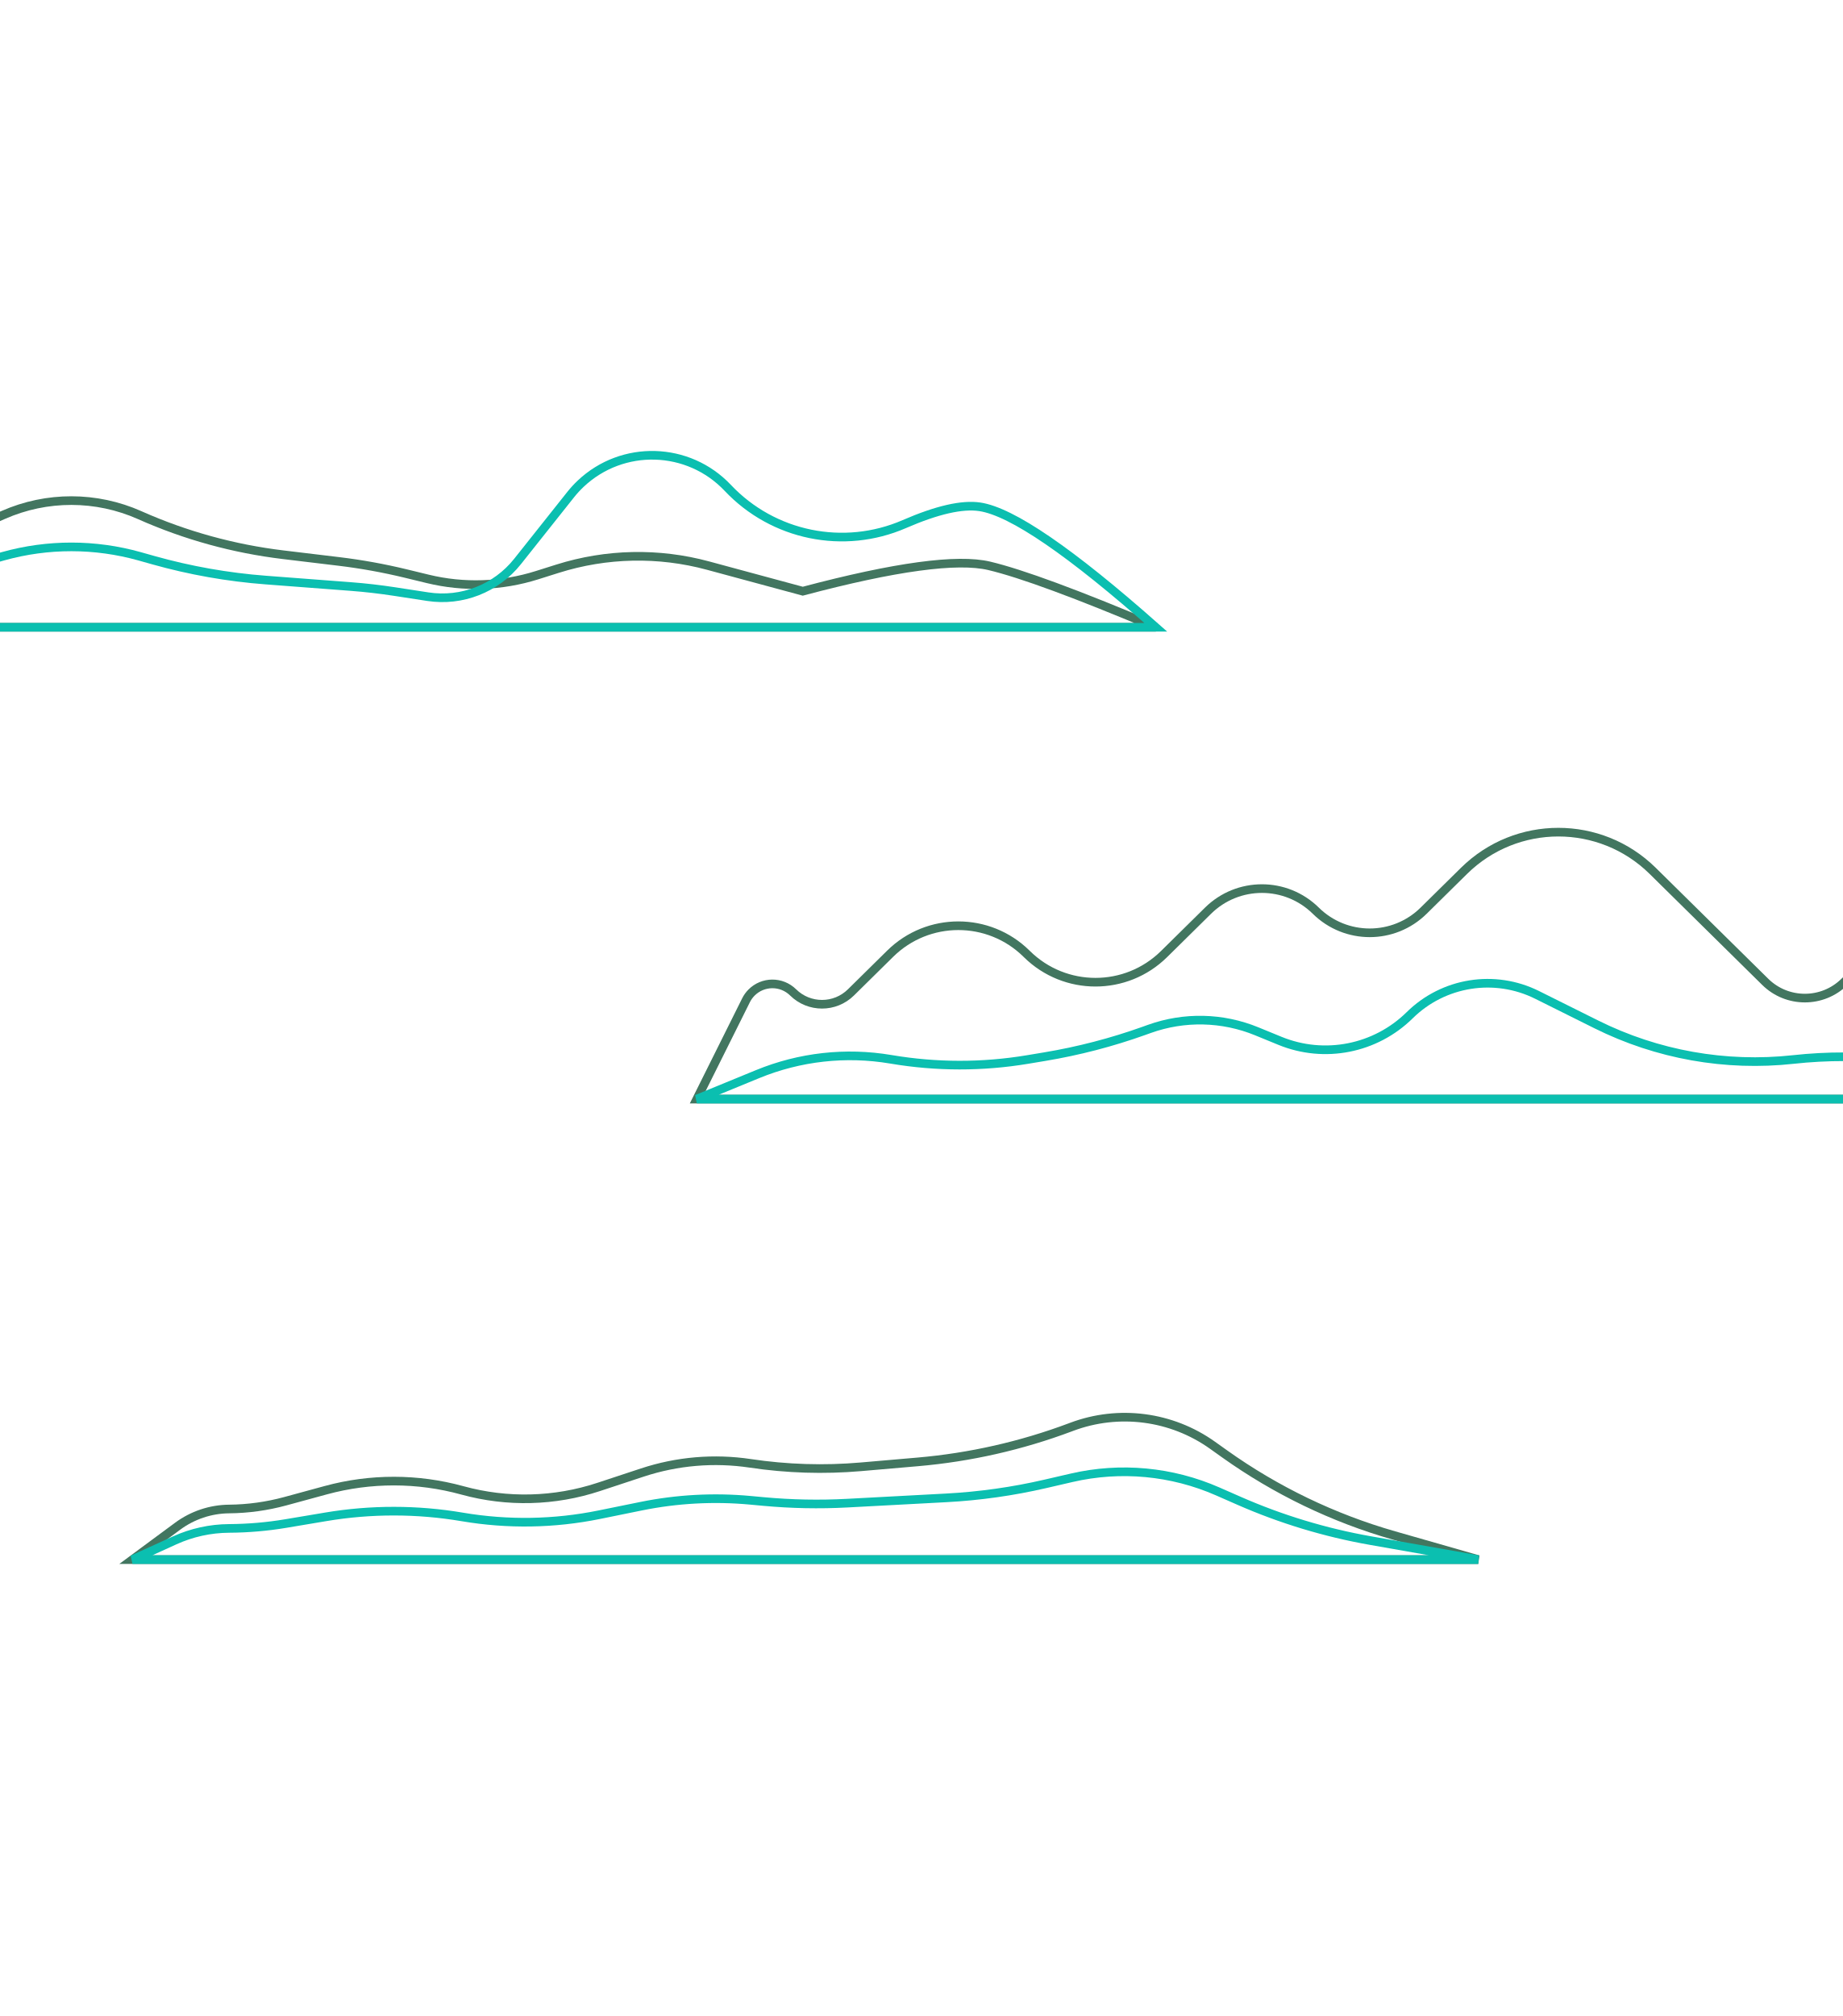
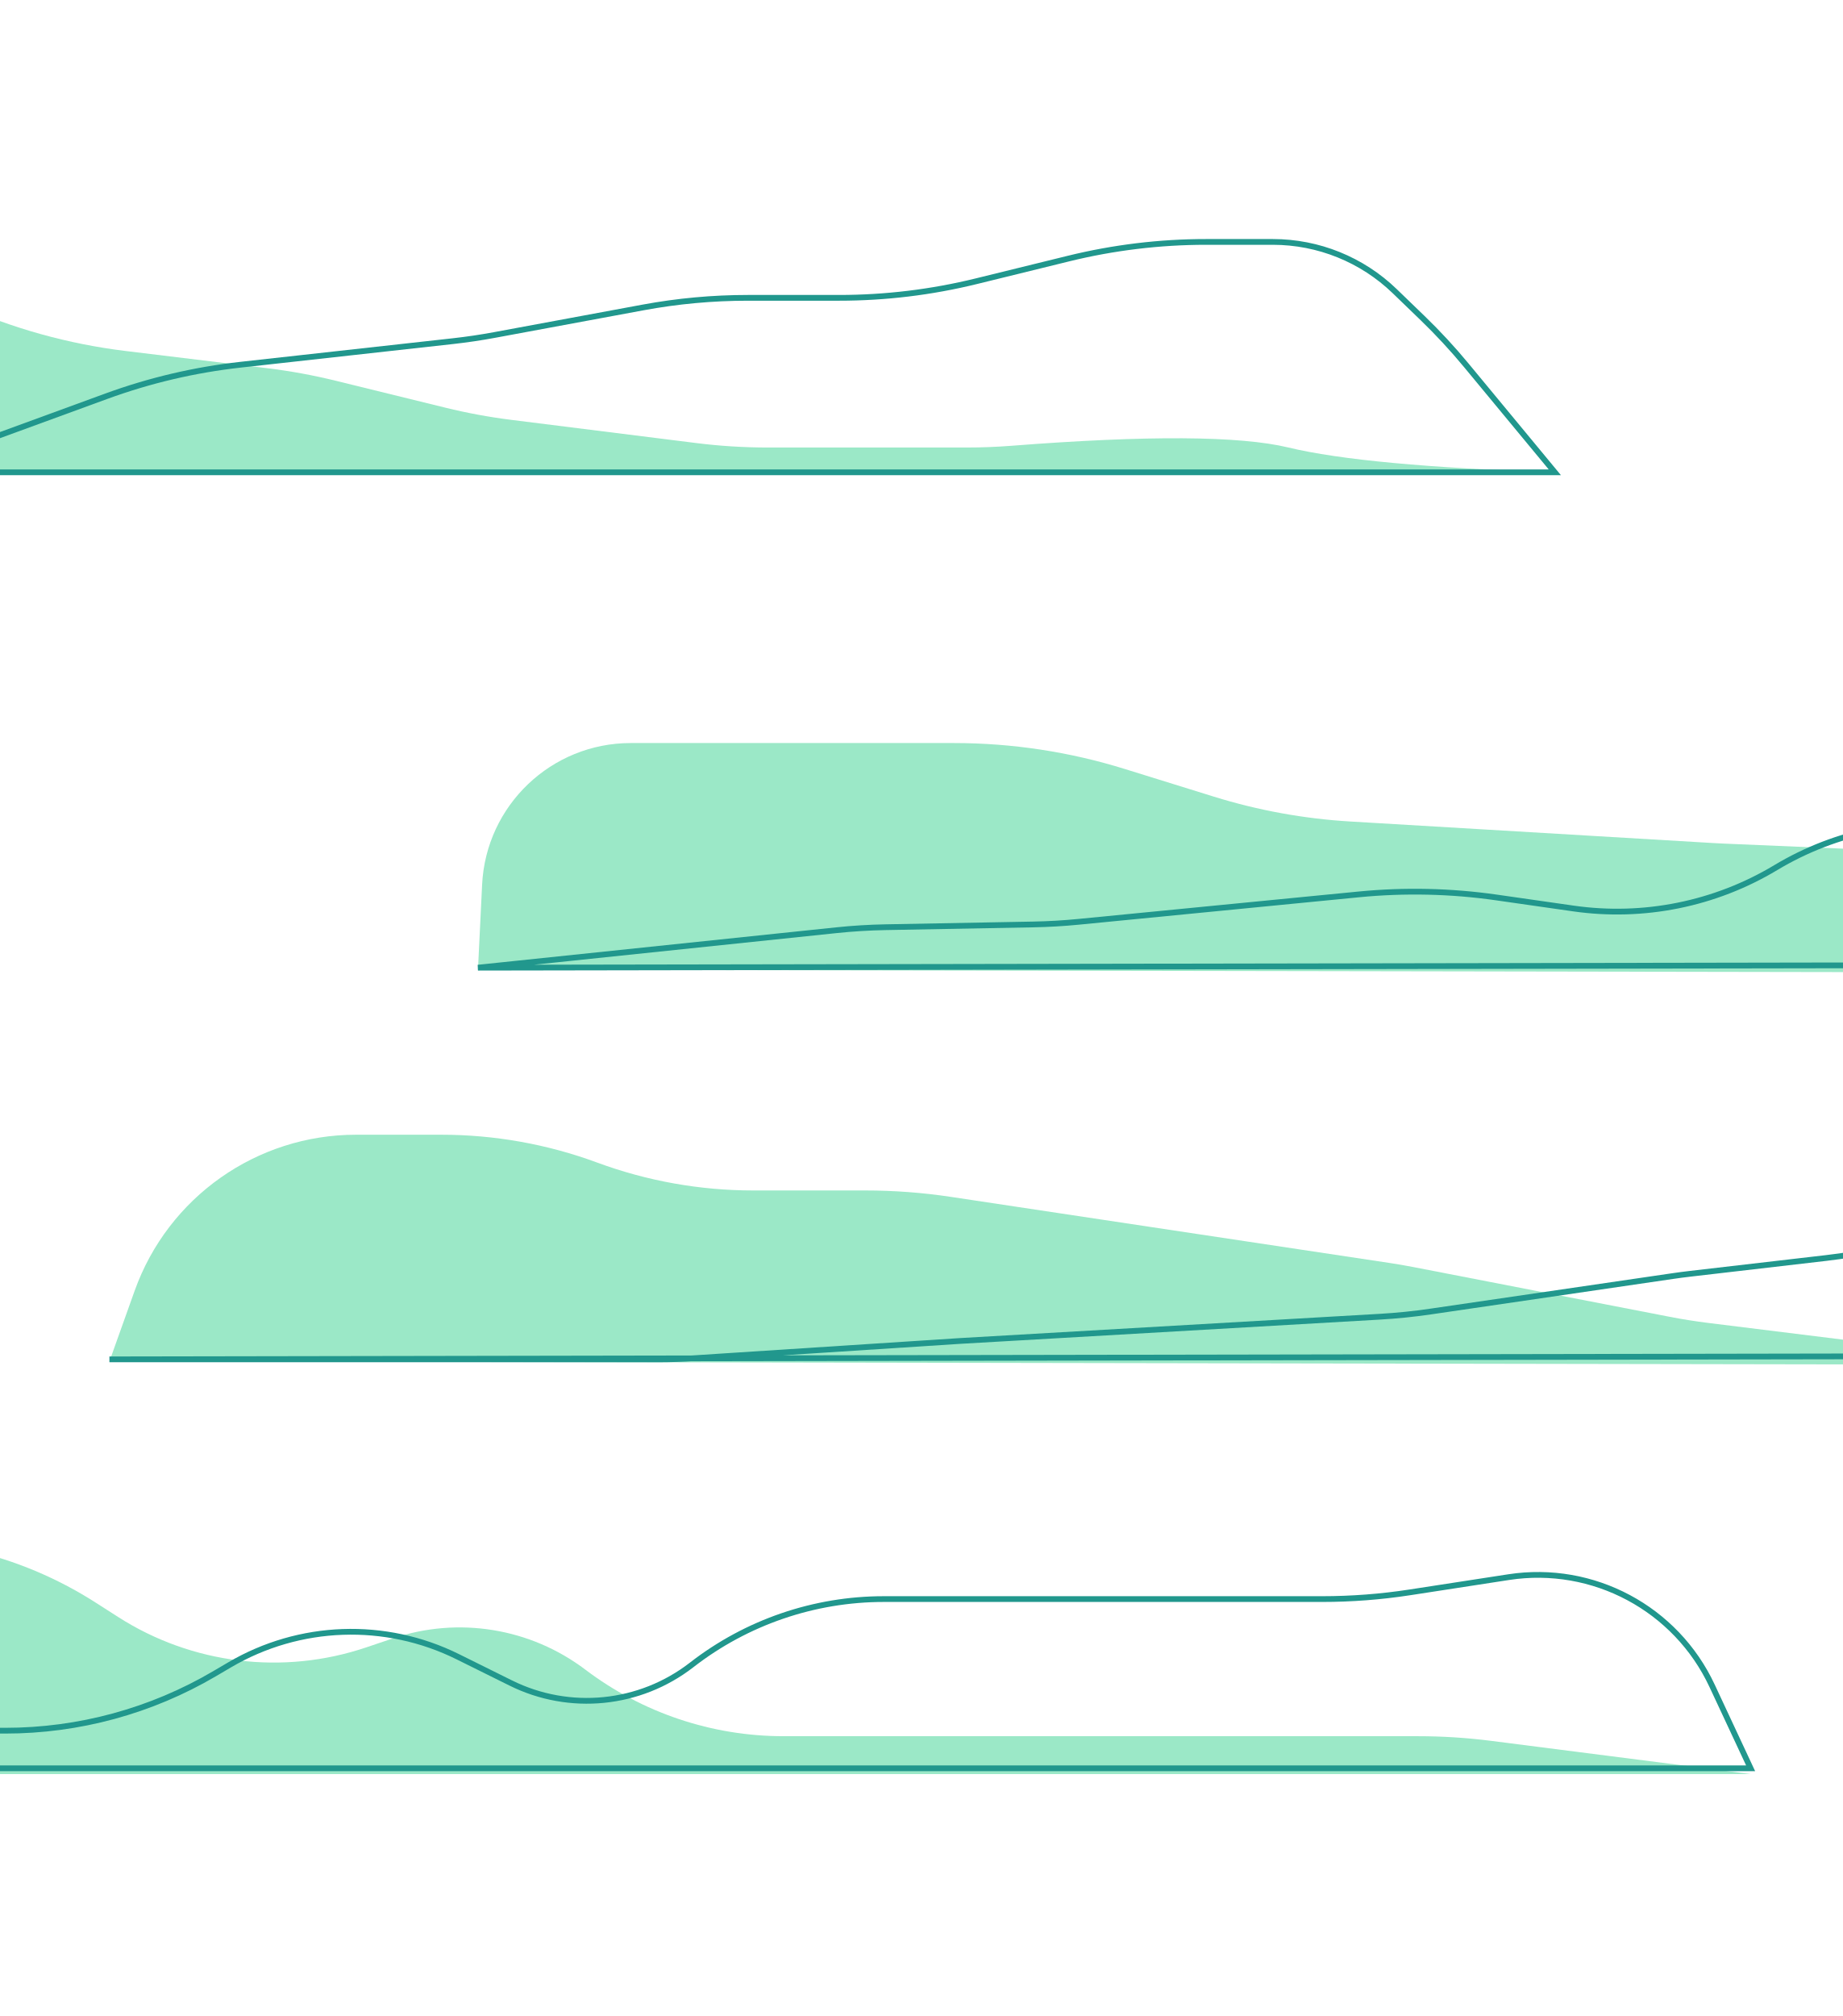
<svg xmlns="http://www.w3.org/2000/svg" width="320px" height="350px" viewBox="0 0 320 350" version="1.1">
  <g id="transition-path-1-MOB" stroke="none" stroke-width="1" fill="none" fill-rule="evenodd">
-     <g id="Group-4" transform="translate(-33, 79)" stroke-width="1.5">
-       <g id="Group" transform="translate(154, 56.04023)">
-         <path d="M0,55.772 L233.706,55.772 L213.061,35.417 C209.244,31.654 203.114,31.654 199.297,35.417 C195.481,39.18 189.35,39.18 185.534,35.417 L165.989,16.148 C156.906,7.193 142.315,7.193 133.232,16.148 L126.212,23.069 C121.022,28.186 112.684,28.186 107.494,23.069 C102.304,17.951 93.966,17.951 88.775,23.069 L81.137,30.6 C74.534,37.109 63.928,37.109 57.325,30.6 L57.257,30.532 C50.692,24.06 40.147,24.06 33.583,30.532 L26.77,37.249 C23.984,39.996 19.509,39.996 16.723,37.249 C14.711,35.265 11.472,35.288 9.488,37.3 C9.109,37.685 8.793,38.127 8.552,38.61 L0,55.772 L0,55.772 Z" id="Path-43" stroke="#427660" />
-         <path d="M0,55.772 L233.706,55.772 L225.494,52.902 C214.24,48.97 202.25,47.603 190.4,48.901 C178.648,50.189 166.774,48.071 156.191,42.801 L145.919,37.685 C138.55,34.014 129.663,35.431 123.8,41.211 C117.856,47.072 108.989,48.821 101.265,45.658 L97.223,44.003 C91.285,41.571 84.657,41.421 78.616,43.581 L77.652,43.926 C72.049,45.93 66.279,47.429 60.409,48.407 L57.416,48.905 C49.593,50.208 41.608,50.2 33.789,48.88 L33.673,48.861 C25.878,47.545 17.87,48.439 10.557,51.44 L0,55.772 L0,55.772 Z" id="Path-43" stroke="#0BBFB0" />
-       </g>
-       <g id="Group-2" transform="translate(56, 167.0402)">
-         <path d="M0,24.723 L233.706,24.723 L219.073,20.537 C208.535,17.522 198.59,12.733 189.663,6.374 L187.549,4.868 C180.438,-0.197 171.273,-1.395 163.099,1.672 L162.867,1.759 C154.345,4.957 145.425,6.976 136.357,7.76 L126.49,8.614 C120.088,9.168 113.642,8.966 107.287,8.013 C100.998,7.069 94.575,7.616 88.536,9.61 L80.955,12.112 C73.309,14.636 65.089,14.845 57.325,12.715 L57.25,12.694 C49.505,10.569 41.332,10.561 33.583,12.671 L26.528,14.592 C23.353,15.456 20.081,15.908 16.792,15.938 C13.571,15.966 10.442,17.012 7.851,18.925 L0,24.723 L0,24.723 Z" id="Path-43-Copy" stroke="#427660" />
-         <path d="M0,24.723 L233.706,24.723 L214.981,21.422 C207.123,20.037 199.458,17.716 192.151,14.509 L188.463,12.89 C180.485,9.388 171.588,8.556 163.099,10.519 L158.519,11.578 C152.866,12.885 147.11,13.698 141.316,14.006 L124.127,14.923 C119.284,15.181 114.429,15.086 109.6,14.64 L107.287,14.426 C100.945,13.84 94.55,14.187 88.308,15.457 L81.063,16.93 C73.242,18.521 65.195,18.654 57.325,17.324 L57.254,17.312 C49.42,15.987 41.419,15.982 33.583,17.296 L26.633,18.463 C23.381,19.008 20.09,19.291 16.792,19.31 C13.525,19.328 10.3,20.036 7.327,21.389 L0,24.723 L0,24.723 Z" id="Path-43-Copy" stroke="#0BBFB0" />
-       </g>
-       <g id="Group-3" transform="translate(0, 0.04023)">
-         <path d="M0,29.861 L233.706,29.861 C220.001,24.079 210.365,20.525 204.8,19.2 C199.235,17.875 188.435,19.341 172.4,23.6 L172.4,23.6 L155.932,19.149 C147.357,16.832 138.298,17.02 129.827,19.692 L126.241,20.822 C120.099,22.759 113.545,22.98 107.287,21.461 L103.487,20.538 C99.647,19.606 95.755,18.902 91.832,18.43 L82.165,17.268 C73.59,16.237 65.218,13.93 57.325,10.425 L57.242,10.387 C49.712,7.043 41.122,7.031 33.583,10.353 L26.281,13.571 C23.289,14.89 20.062,15.594 16.792,15.641 C13.646,15.686 10.676,17.1 8.657,19.513 L0,29.861 L0,29.861 Z" id="Path-43-Copy-2" stroke="#427660" />
-         <path d="M0,29.861 L233.706,29.861 C218.902,16.758 208.717,9.788 203.151,8.949 C200.078,8.486 195.709,9.485 190.043,11.946 C179.52,16.516 167.26,14.004 159.383,5.663 C152.531,-1.592 141.095,-1.919 133.84,4.932 C133.215,5.522 132.634,6.156 132.099,6.828 L122.874,18.439 C119.151,23.124 113.203,25.455 107.287,24.547 L101.503,23.658 C98.983,23.271 96.449,22.981 93.907,22.787 L79.135,21.663 C72.549,21.162 66.028,20.01 59.668,18.223 L57.25,17.543 C49.512,15.369 41.326,15.361 33.583,17.519 L26.52,19.489 C23.351,20.372 20.081,20.835 16.792,20.865 C13.574,20.894 10.451,21.958 7.884,23.899 L0,29.861 L0,29.861 Z" id="Path-43-Copy-2" stroke="#0BBFB0" />
-       </g>
+     <g id="Group" transform="translate(-104, 42)">
+       <path d="M34,266 L408,266 L362.943,260.233 C358.732,259.694 354.491,259.424 350.246,259.424 L317.573,259.424 L278.526,259.424 L240.06,259.424 C227.637,259.424 215.555,255.367 205.649,247.87 C196.1,240.642 183.592,238.608 172.244,242.437 L167.587,244.008 C153.176,248.871 137.336,246.931 124.524,238.734 L120.565,236.201 C107.223,227.665 91.336,224.016 75.608,225.876 C60.49,227.663 47.381,237.161 40.974,250.97 L34,266 L34,266 Z" id="Path-43-Copy" fill="#9BE8C7" />
+       <path d="M0,40 L374,40 C352.067,39.274 336.648,37.839 327.741,35.694 C319.274,33.656 303.235,33.555 279.626,35.393 C277.044,35.594 274.455,35.694 271.866,35.694 L237.328,35.694 C233.169,35.694 229.014,35.435 224.887,34.917 L192.759,30.889 C188.923,30.408 185.118,29.705 181.364,28.783 L162.204,24.081 C158.328,23.129 154.397,22.411 150.435,21.929 L125.848,18.94 C115.867,17.727 106.125,15.015 96.953,10.897 L91.603,8.494 C79.566,3.089 65.796,3.069 53.743,8.439 L42.045,13.651 C37.265,15.781 32.103,16.918 26.872,16.994 C21.84,17.068 17.094,19.343 13.886,23.219 L0,40 L0,40 Z" id="Path-43-Copy-2" fill="#9BE8C7" />
+       <path d="M123,194.355 L127.383,182.091 C133.189,165.844 148.581,155 165.834,155 L180.633,155 C189.873,155 199.041,156.638 207.709,159.839 C216.378,163.039 225.545,164.677 234.786,164.677 L254.243,164.677 C259.228,164.677 264.207,165.05 269.137,165.793 L345.314,177.266 C346.704,177.476 348.091,177.715 349.471,177.983 L393.909,186.606 C396.147,187.041 398.399,187.398 400.661,187.679 L430.115,191.329 C432.509,191.626 434.914,191.836 437.323,191.958 L497,195 L497,195 L123,194.355 Z" id="Path-19" fill="#9BE8C7" />
+       <path d="M187,126.355 L187.72,111.584 C188.391,97.817 199.748,87 213.532,87 L238.145,87 L269.647,87 C279.702,87 289.699,88.516 299.301,91.498 L314.769,96.301 C322.475,98.694 330.443,100.145 338.498,100.623 L401.61,104.369 C402.17,104.403 402.73,104.431 403.29,104.455 L446.26,106.281 C457.457,106.757 468.485,109.183 478.848,113.452 L481.274,114.451 C490.054,118.067 499.304,120.415 508.746,121.423 L561,127 L561,127 L187,126.355 Z" id="Path-19-Copy" fill="#9BE8C7" />
+       <path d="M0,40 L374,40 C352.067,39.274 336.648,37.839 327.741,35.694 C318.835,33.55 301.552,33.55 275.892,35.694 L275.892,35.694 L251.542,26.791 C244.018,24.04 236.191,22.203 228.229,21.319 L191.342,17.227 C188.932,16.959 186.532,16.604 184.147,16.162 L158.353,11.381 C152.342,10.267 146.242,9.707 140.129,9.707 L124.296,9.707 C116.256,9.707 108.244,8.737 100.435,6.818 L84.441,2.888 C76.633,0.97 68.621,1.83264018e-13 60.58,0 L48.971,0 C41.072,8.5564865e-15 33.481,3.067 27.8,8.555 L22.955,13.234 C20.282,15.816 17.755,18.545 15.386,21.408 L0,40 L0,40 Z" id="Path-43-Copy-2" stroke="#21978D" transform="translate(187, 20) scale(-1, 1) translate(-187, -20) " />
+       <path d="M187,125.368 L193.87,106.366 C197.327,96.802 206.96,90.919 217.048,92.211 L223.998,93.101 C230.854,93.979 237.6,95.565 244.128,97.834 L251.571,100.421 C262.909,104.362 275.034,105.49 286.905,103.709 L300.533,101.664 C312.69,99.84 325.102,102.303 335.641,108.632 C346.186,114.964 358.591,117.469 370.768,115.726 L384.135,113.812 C392.054,112.678 400.08,112.499 408.042,113.278 L456.701,118.037 C459.317,118.293 461.943,118.446 464.572,118.495 L490.236,118.973 C493.085,119.026 495.93,119.201 498.764,119.497 L561,126 L561,126 L187,125.368 Z" id="Path-19-Copy" stroke="#21978D" transform="translate(374, 108) scale(-1, 1) translate(-374, -108) " />
+       <path d="M123,193.362 C123,179.601 134.155,168.447 147.915,168.447 C149.274,168.447 150.63,168.558 151.97,168.779 L194.158,175.738 C195.733,175.998 197.315,176.22 198.901,176.404 L222.531,179.147 C223.518,179.262 224.504,179.391 225.488,179.535 L267.619,185.705 C270.512,186.128 273.422,186.425 276.341,186.593 L348.966,190.788 C349.201,190.802 349.435,190.816 349.67,190.831 L395.314,193.791 C397.468,193.93 399.625,194 401.783,194 L433.708,194 L497,194 L497,194 L123,193.362 Z" id="Path-19" stroke="#21978D" transform="translate(310, 179) scale(-1, 1) translate(-310, -179) " />
+       <path d="M34,265 L408,265 L362.901,259.266 C358.718,258.734 354.506,258.467 350.289,258.467 L337.097,258.467 C324.313,258.467 311.762,255.052 300.741,248.574 L298.134,247.042 C286.006,239.913 271.099,239.383 258.495,245.632 L249.304,250.189 C239.094,255.252 226.888,254.029 217.884,247.042 C208.341,239.636 196.605,235.617 184.526,235.617 L148.111,235.617 L108.398,235.617 C103.302,235.617 98.213,235.227 93.177,234.452 L76.013,231.808 C61.357,229.551 46.97,237.235 40.694,250.67 L34,265 L34,265 Z" id="Path-43-Copy" stroke="#21978D" transform="translate(221, 246.5) scale(-1, 1) translate(-221, -246.5) " />
    </g>
  </g>
</svg>
